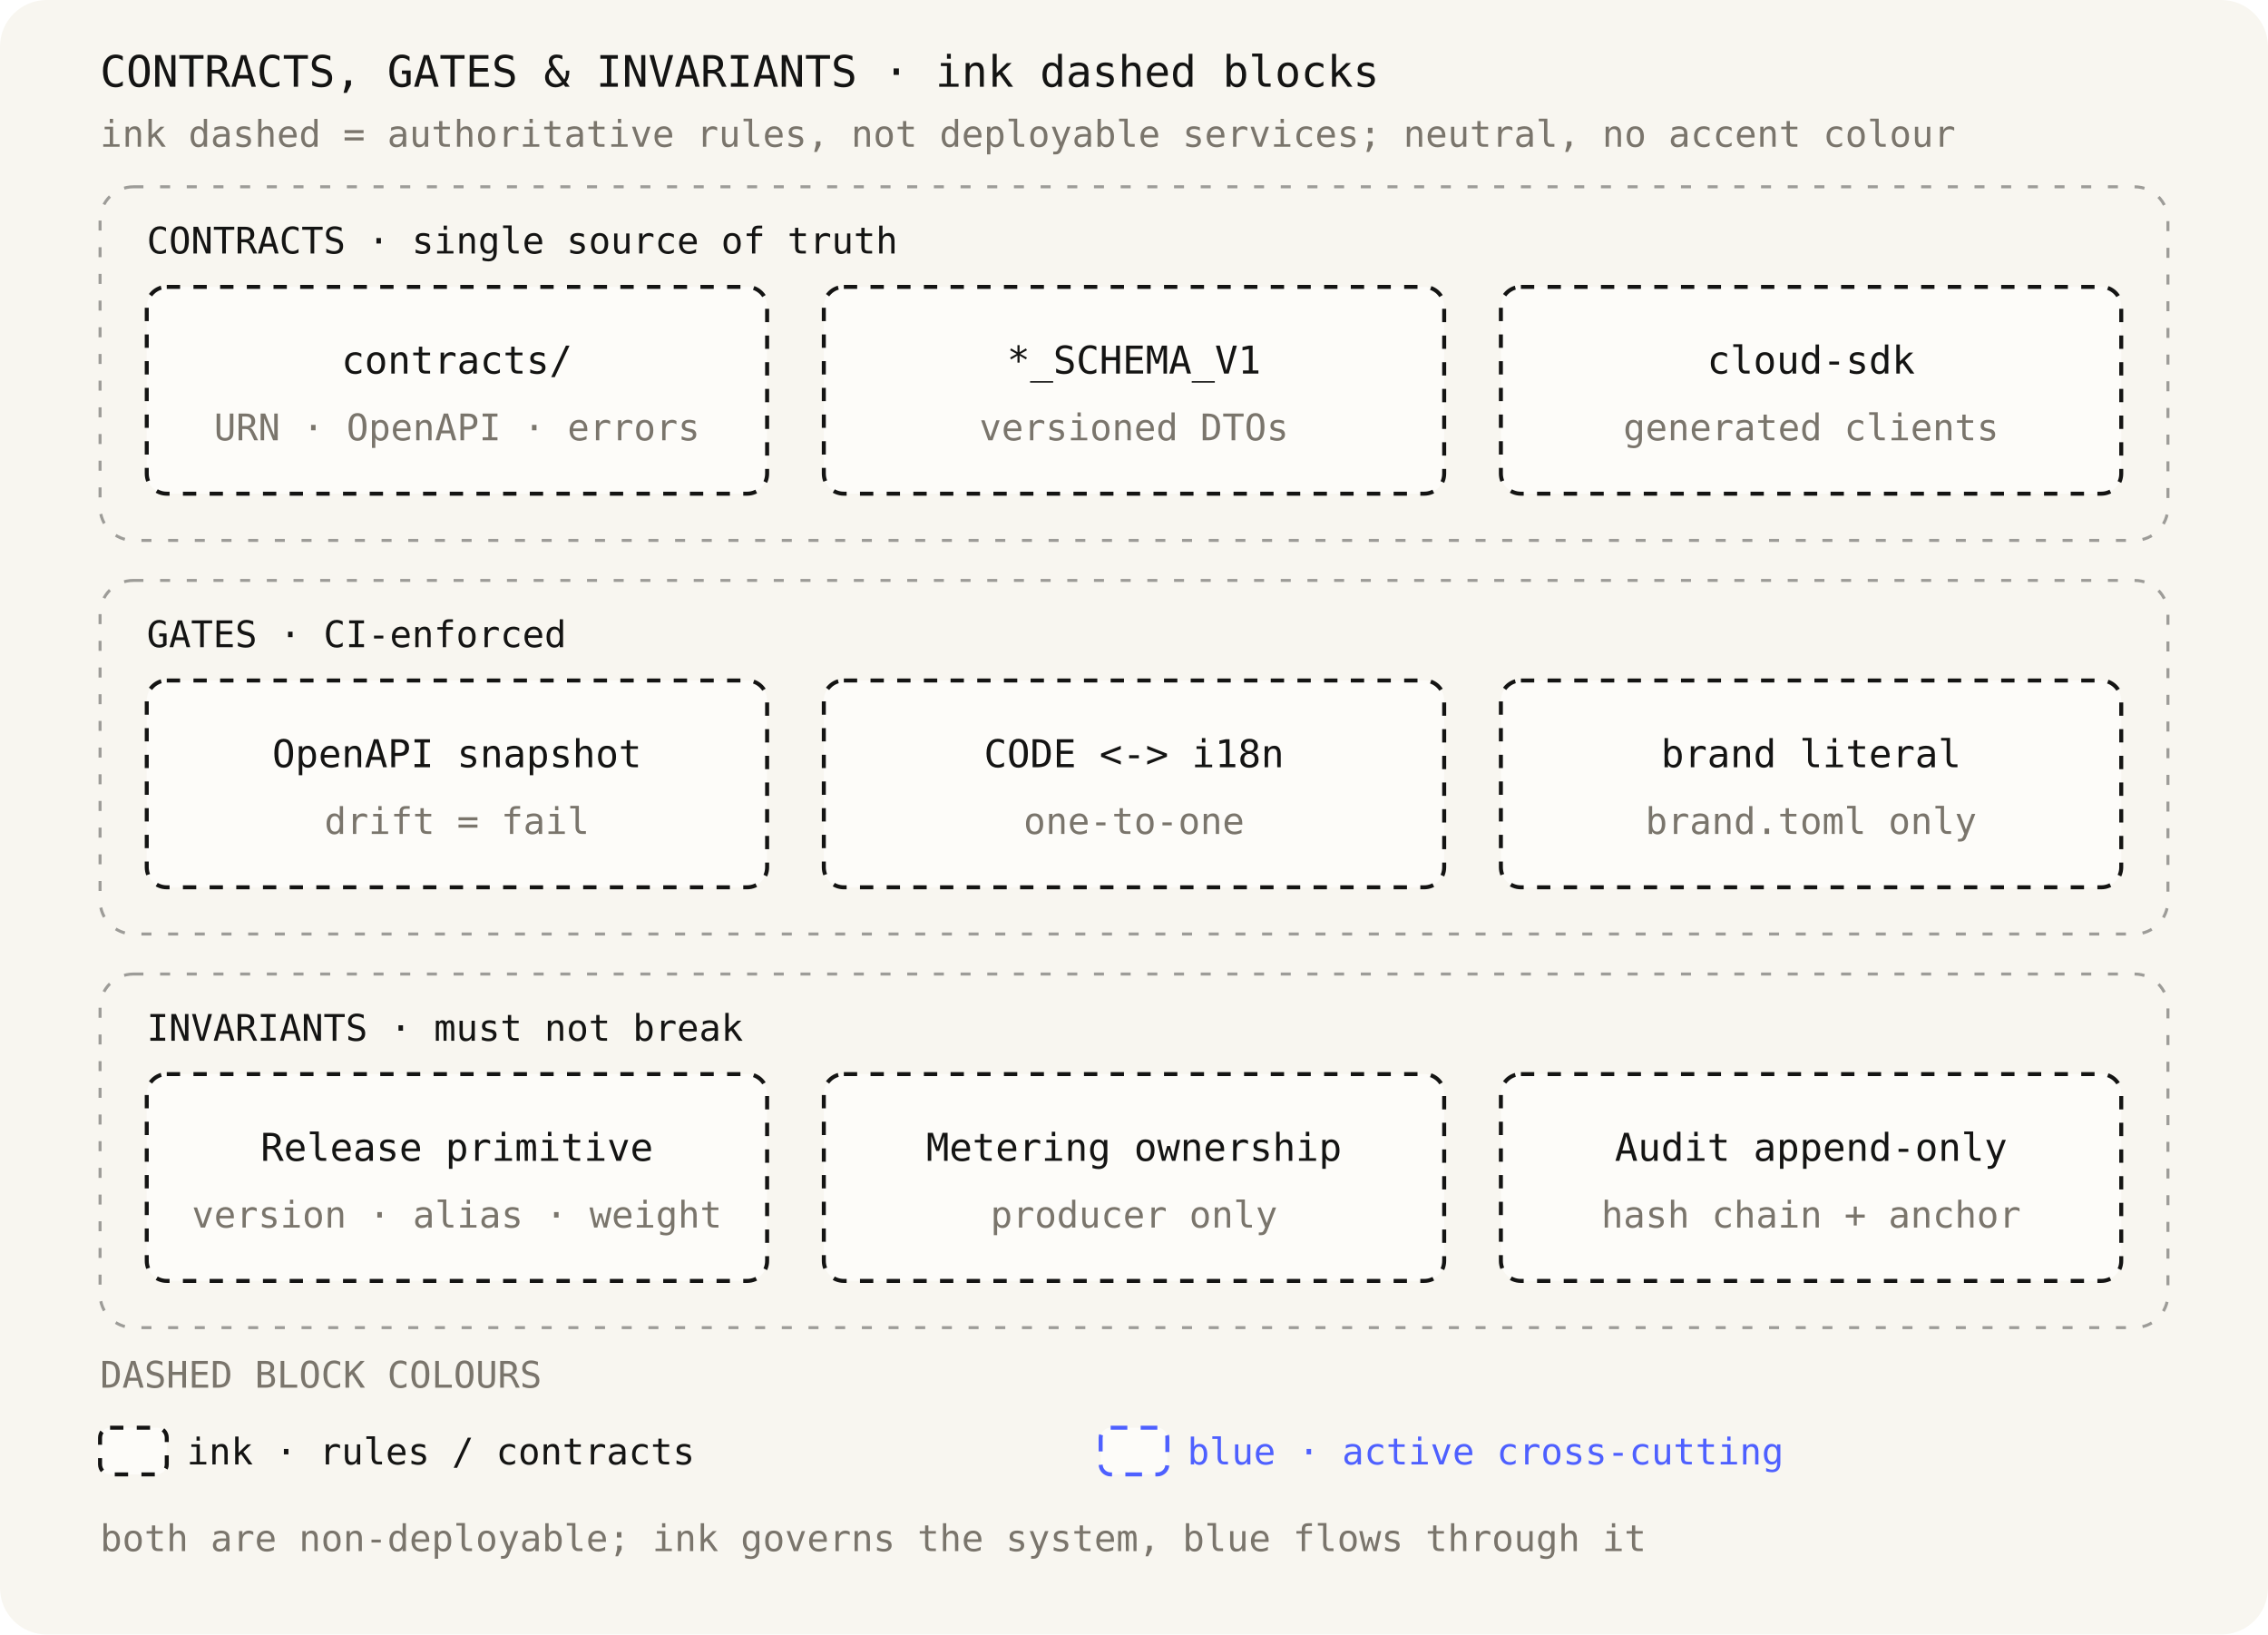
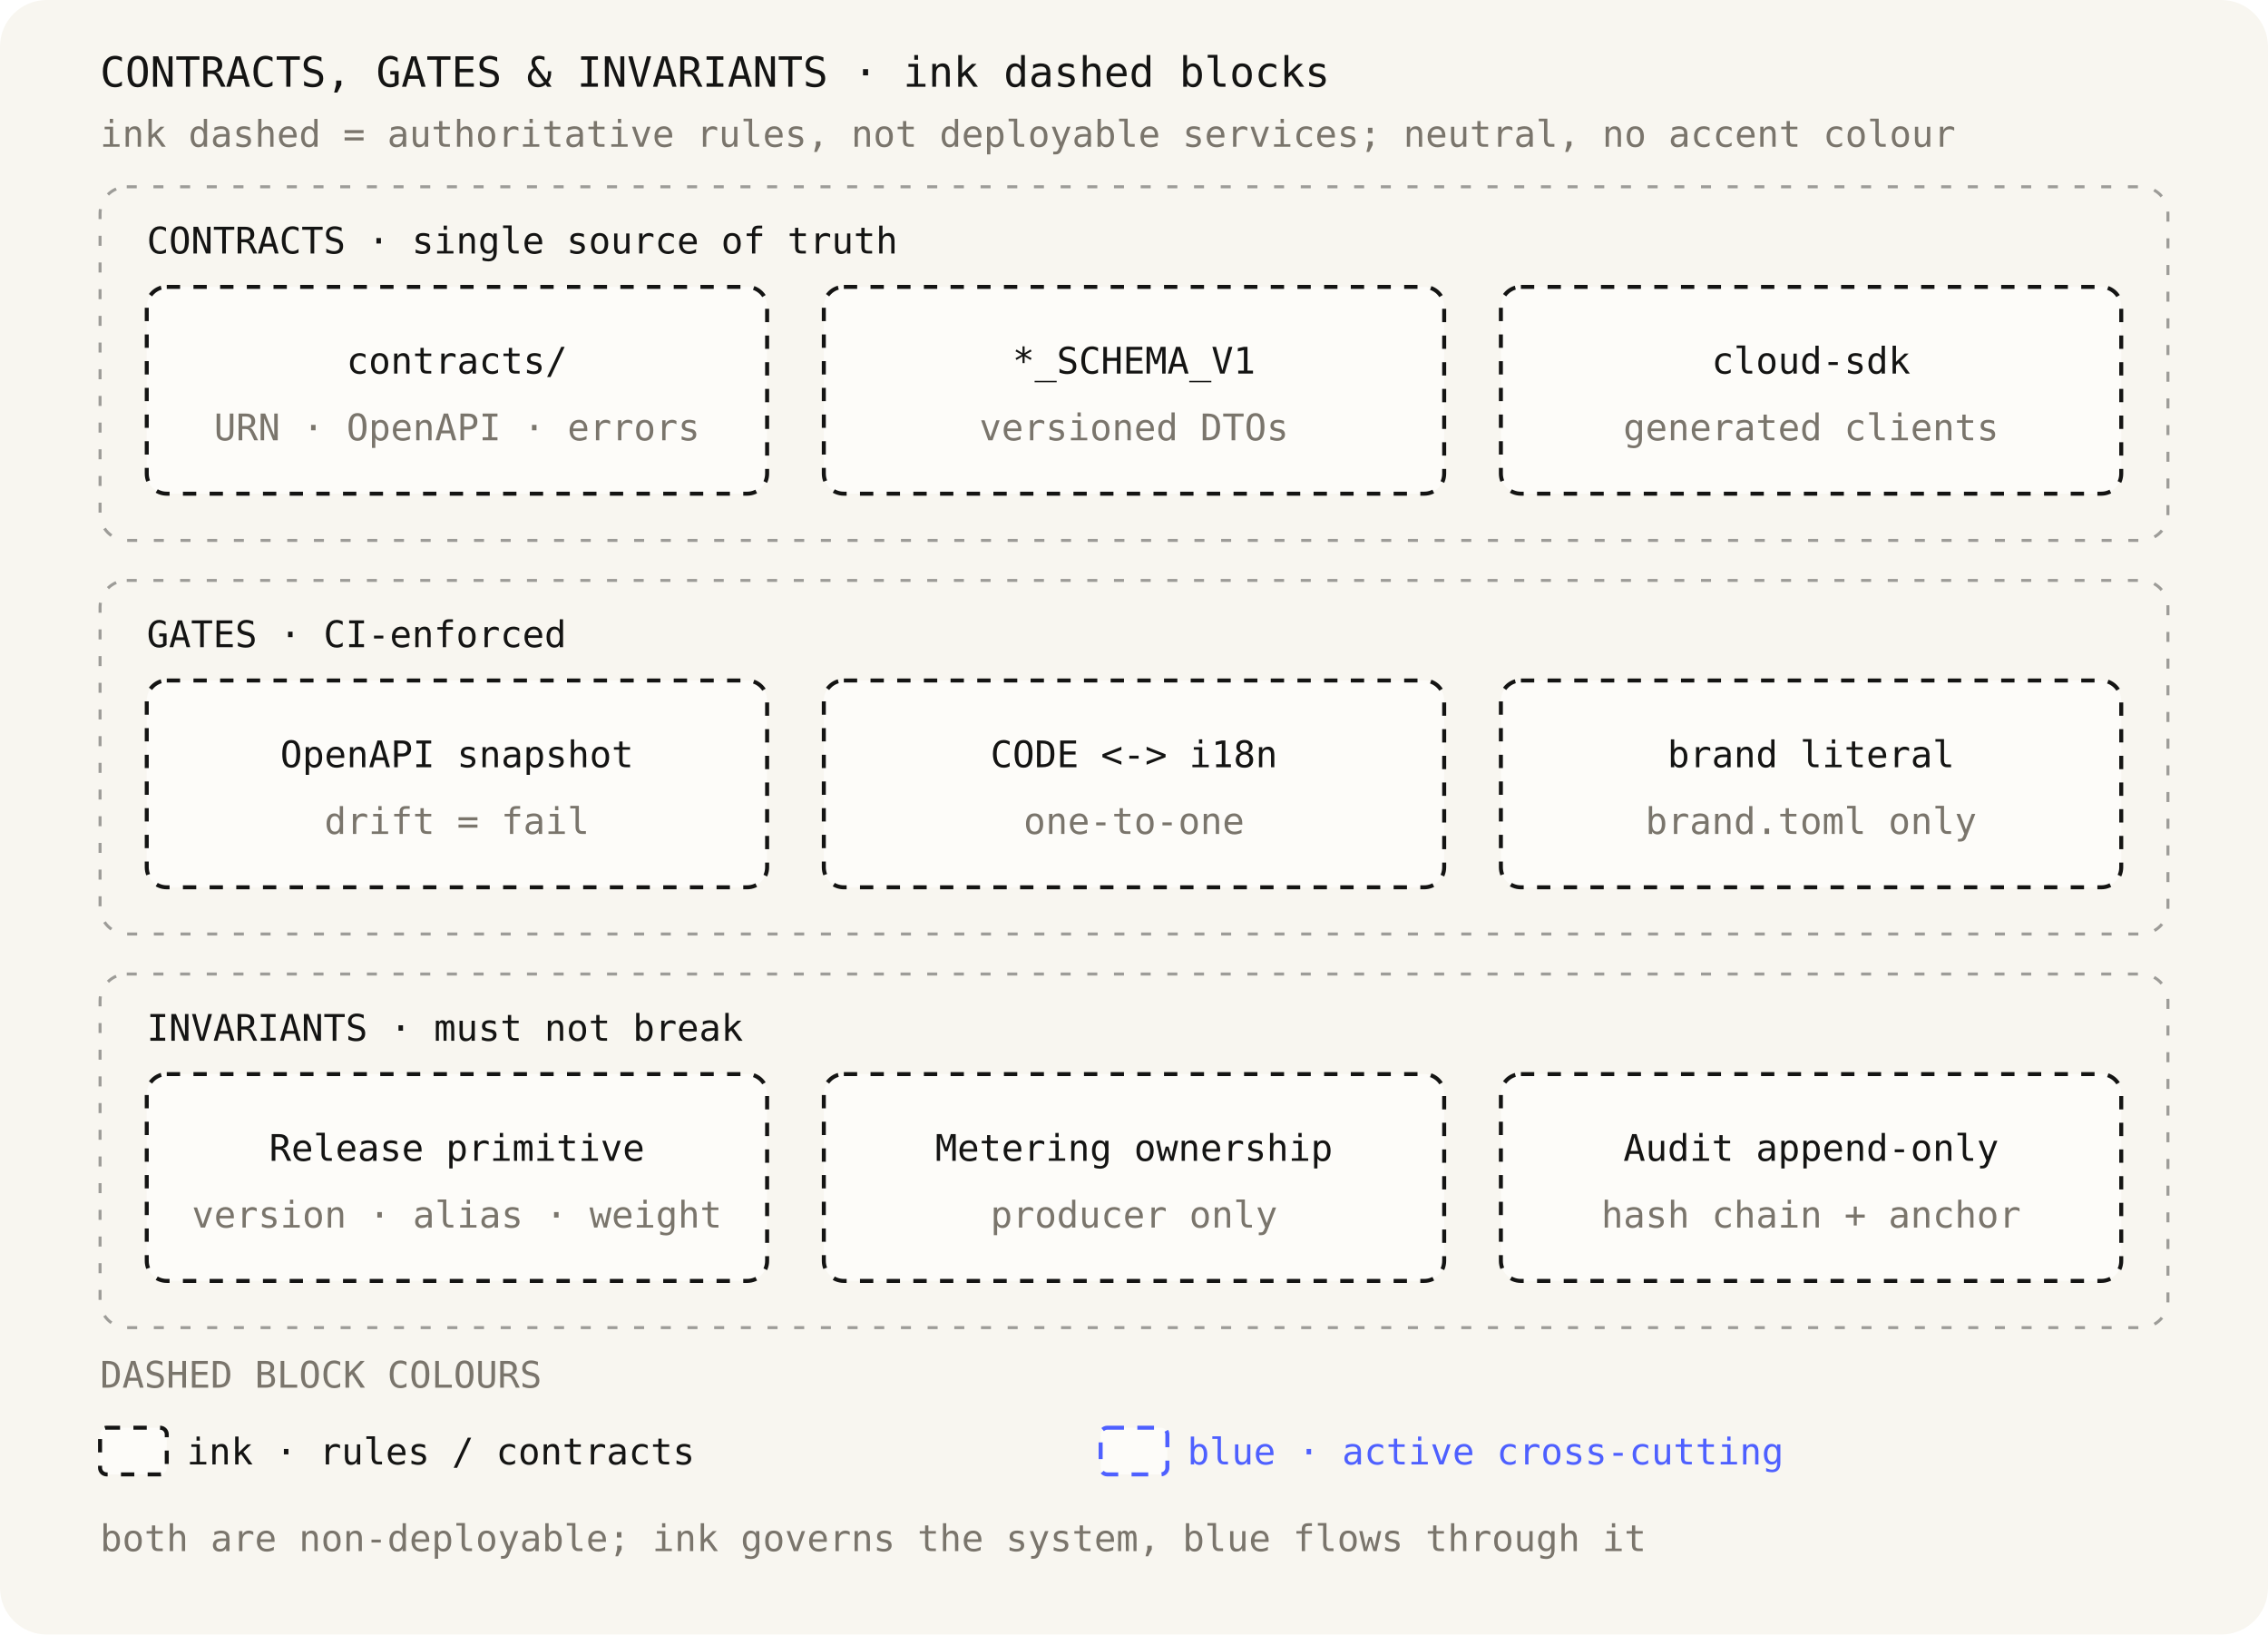
<svg xmlns="http://www.w3.org/2000/svg" viewBox="0 0 680 490" width="680" height="490" role="img">
  <rect x="0" y="0" width="680" height="490" rx="14" fill="#F8F6F0" />
  <g font-family="Menlo, SFMono-Regular, Consolas, monospace">
-     <text x="30" y="26" font-size="13" fill="#141413" text-anchor="start" font-weight="500">CONTRACTS, GATES &amp; INVARIANTS  ·  ink dashed blocks</text>
+     <text x="30" y="26" font-size="12.5" fill="#141413" text-anchor="start" font-weight="500">CONTRACTS, GATES &amp; INVARIANTS  ·  ink dashed blocks</text>
    <text x="30" y="44" font-size="11" fill="#7A756C" text-anchor="start">ink dashed = authoritative rules, not deployable services; neutral, no accent colour</text>
-     <rect x="30" y="56" width="620" height="106" rx="10" fill="none" stroke="#141413" stroke-width="0.9" stroke-dasharray="3 5" opacity="0.4" />
+     <rect x="30" y="56" width="620" height="106" rx="8" fill="none" stroke="#141413" stroke-width="0.9" stroke-dasharray="3 5" opacity="0.4" />
    <text x="44" y="76" font-size="11" fill="#141413" text-anchor="start" font-weight="500">CONTRACTS  ·  single source of truth</text>
    <rect x="44" y="86" width="186" height="62" rx="6" fill="#FDFCF9" stroke="#141413" stroke-width="1.2" stroke-dasharray="4 4" />
-     <text x="137" y="112" font-size="11.5" fill="#141413" text-anchor="middle" font-weight="500">contracts/</text>
+     <text x="137" y="112" font-size="11" fill="#141413" text-anchor="middle" font-weight="500">contracts/</text>
    <text x="137" y="132" font-size="11" fill="#7A756C" text-anchor="middle">URN · OpenAPI · errors</text>
    <rect x="247" y="86" width="186" height="62" rx="6" fill="#FDFCF9" stroke="#141413" stroke-width="1.2" stroke-dasharray="4 4" />
-     <text x="340" y="112" font-size="11.5" fill="#141413" text-anchor="middle" font-weight="500">*_SCHEMA_V1</text>
+     <text x="340" y="112" font-size="11" fill="#141413" text-anchor="middle" font-weight="500">*_SCHEMA_V1</text>
    <text x="340" y="132" font-size="11" fill="#7A756C" text-anchor="middle">versioned DTOs</text>
    <rect x="450" y="86" width="186" height="62" rx="6" fill="#FDFCF9" stroke="#141413" stroke-width="1.2" stroke-dasharray="4 4" />
-     <text x="543" y="112" font-size="11.5" fill="#141413" text-anchor="middle" font-weight="500">cloud-sdk</text>
+     <text x="543" y="112" font-size="11" fill="#141413" text-anchor="middle" font-weight="500">cloud-sdk</text>
    <text x="543" y="132" font-size="11" fill="#7A756C" text-anchor="middle">generated clients</text>
-     <rect x="30" y="174" width="620" height="106" rx="10" fill="none" stroke="#141413" stroke-width="0.9" stroke-dasharray="3 5" opacity="0.4" />
+     <rect x="30" y="174" width="620" height="106" rx="8" fill="none" stroke="#141413" stroke-width="0.9" stroke-dasharray="3 5" opacity="0.4" />
    <text x="44" y="194" font-size="11" fill="#141413" text-anchor="start" font-weight="500">GATES  ·  CI-enforced</text>
    <rect x="44" y="204" width="186" height="62" rx="6" fill="#FDFCF9" stroke="#141413" stroke-width="1.2" stroke-dasharray="4 4" />
-     <text x="137" y="230" font-size="11.5" fill="#141413" text-anchor="middle" font-weight="500">OpenAPI snapshot</text>
+     <text x="137" y="230" font-size="11" fill="#141413" text-anchor="middle" font-weight="500">OpenAPI snapshot</text>
    <text x="137" y="250" font-size="11" fill="#7A756C" text-anchor="middle">drift = fail</text>
    <rect x="247" y="204" width="186" height="62" rx="6" fill="#FDFCF9" stroke="#141413" stroke-width="1.2" stroke-dasharray="4 4" />
-     <text x="340" y="230" font-size="11.5" fill="#141413" text-anchor="middle" font-weight="500">CODE &lt;-&gt; i18n</text>
+     <text x="340" y="230" font-size="11" fill="#141413" text-anchor="middle" font-weight="500">CODE &lt;-&gt; i18n</text>
    <text x="340" y="250" font-size="11" fill="#7A756C" text-anchor="middle">one-to-one</text>
    <rect x="450" y="204" width="186" height="62" rx="6" fill="#FDFCF9" stroke="#141413" stroke-width="1.2" stroke-dasharray="4 4" />
-     <text x="543" y="230" font-size="11.5" fill="#141413" text-anchor="middle" font-weight="500">brand literal</text>
+     <text x="543" y="230" font-size="11" fill="#141413" text-anchor="middle" font-weight="500">brand literal</text>
    <text x="543" y="250" font-size="11" fill="#7A756C" text-anchor="middle">brand.toml only</text>
-     <rect x="30" y="292" width="620" height="106" rx="10" fill="none" stroke="#141413" stroke-width="0.9" stroke-dasharray="3 5" opacity="0.4" />
+     <rect x="30" y="292" width="620" height="106" rx="8" fill="none" stroke="#141413" stroke-width="0.9" stroke-dasharray="3 5" opacity="0.4" />
    <text x="44" y="312" font-size="11" fill="#141413" text-anchor="start" font-weight="500">INVARIANTS  ·  must not break</text>
    <rect x="44" y="322" width="186" height="62" rx="6" fill="#FDFCF9" stroke="#141413" stroke-width="1.2" stroke-dasharray="4 4" />
-     <text x="137" y="348" font-size="11.5" fill="#141413" text-anchor="middle" font-weight="500">Release primitive</text>
+     <text x="137" y="348" font-size="11" fill="#141413" text-anchor="middle" font-weight="500">Release primitive</text>
    <text x="137" y="368" font-size="11" fill="#7A756C" text-anchor="middle">version · alias · weight</text>
    <rect x="247" y="322" width="186" height="62" rx="6" fill="#FDFCF9" stroke="#141413" stroke-width="1.2" stroke-dasharray="4 4" />
-     <text x="340" y="348" font-size="11.5" fill="#141413" text-anchor="middle" font-weight="500">Metering ownership</text>
+     <text x="340" y="348" font-size="11" fill="#141413" text-anchor="middle" font-weight="500">Metering ownership</text>
    <text x="340" y="368" font-size="11" fill="#7A756C" text-anchor="middle">producer only</text>
    <rect x="450" y="322" width="186" height="62" rx="6" fill="#FDFCF9" stroke="#141413" stroke-width="1.2" stroke-dasharray="4 4" />
-     <text x="543" y="348" font-size="11.5" fill="#141413" text-anchor="middle" font-weight="500">Audit append-only</text>
+     <text x="543" y="348" font-size="11" fill="#141413" text-anchor="middle" font-weight="500">Audit append-only</text>
    <text x="543" y="368" font-size="11" fill="#7A756C" text-anchor="middle">hash chain + anchor</text>
    <text x="30" y="416" font-size="11" fill="#7A756C" text-anchor="start" font-weight="500">DASHED BLOCK COLOURS</text>
-     <rect x="30" y="428" width="20" height="14" rx="3" fill="#FDFCF9" stroke="#141413" stroke-width="1.2" stroke-dasharray="4 4" />
+     <rect x="30" y="428" width="20" height="14" rx="2" fill="#FDFCF9" stroke="#141413" stroke-width="1.2" stroke-dasharray="4 4" />
    <text x="56" y="439" font-size="11" fill="#141413" text-anchor="start" font-weight="500">ink · rules / contracts</text>
-     <rect x="330" y="428" width="20" height="14" rx="3" fill="#FDFCF9" stroke="#4E60FF" stroke-width="1.2" stroke-dasharray="5 4" />
+     <rect x="330" y="428" width="20" height="14" rx="2" fill="#FDFCF9" stroke="#4E60FF" stroke-width="1.2" stroke-dasharray="5 4" />
    <text x="356" y="439" font-size="11" fill="#4E60FF" text-anchor="start" font-weight="500">blue · active cross-cutting</text>
    <text x="30" y="465" font-size="11" fill="#7A756C" text-anchor="start">both are non-deployable; ink governs the system, blue flows through it</text>
  </g>
</svg>
